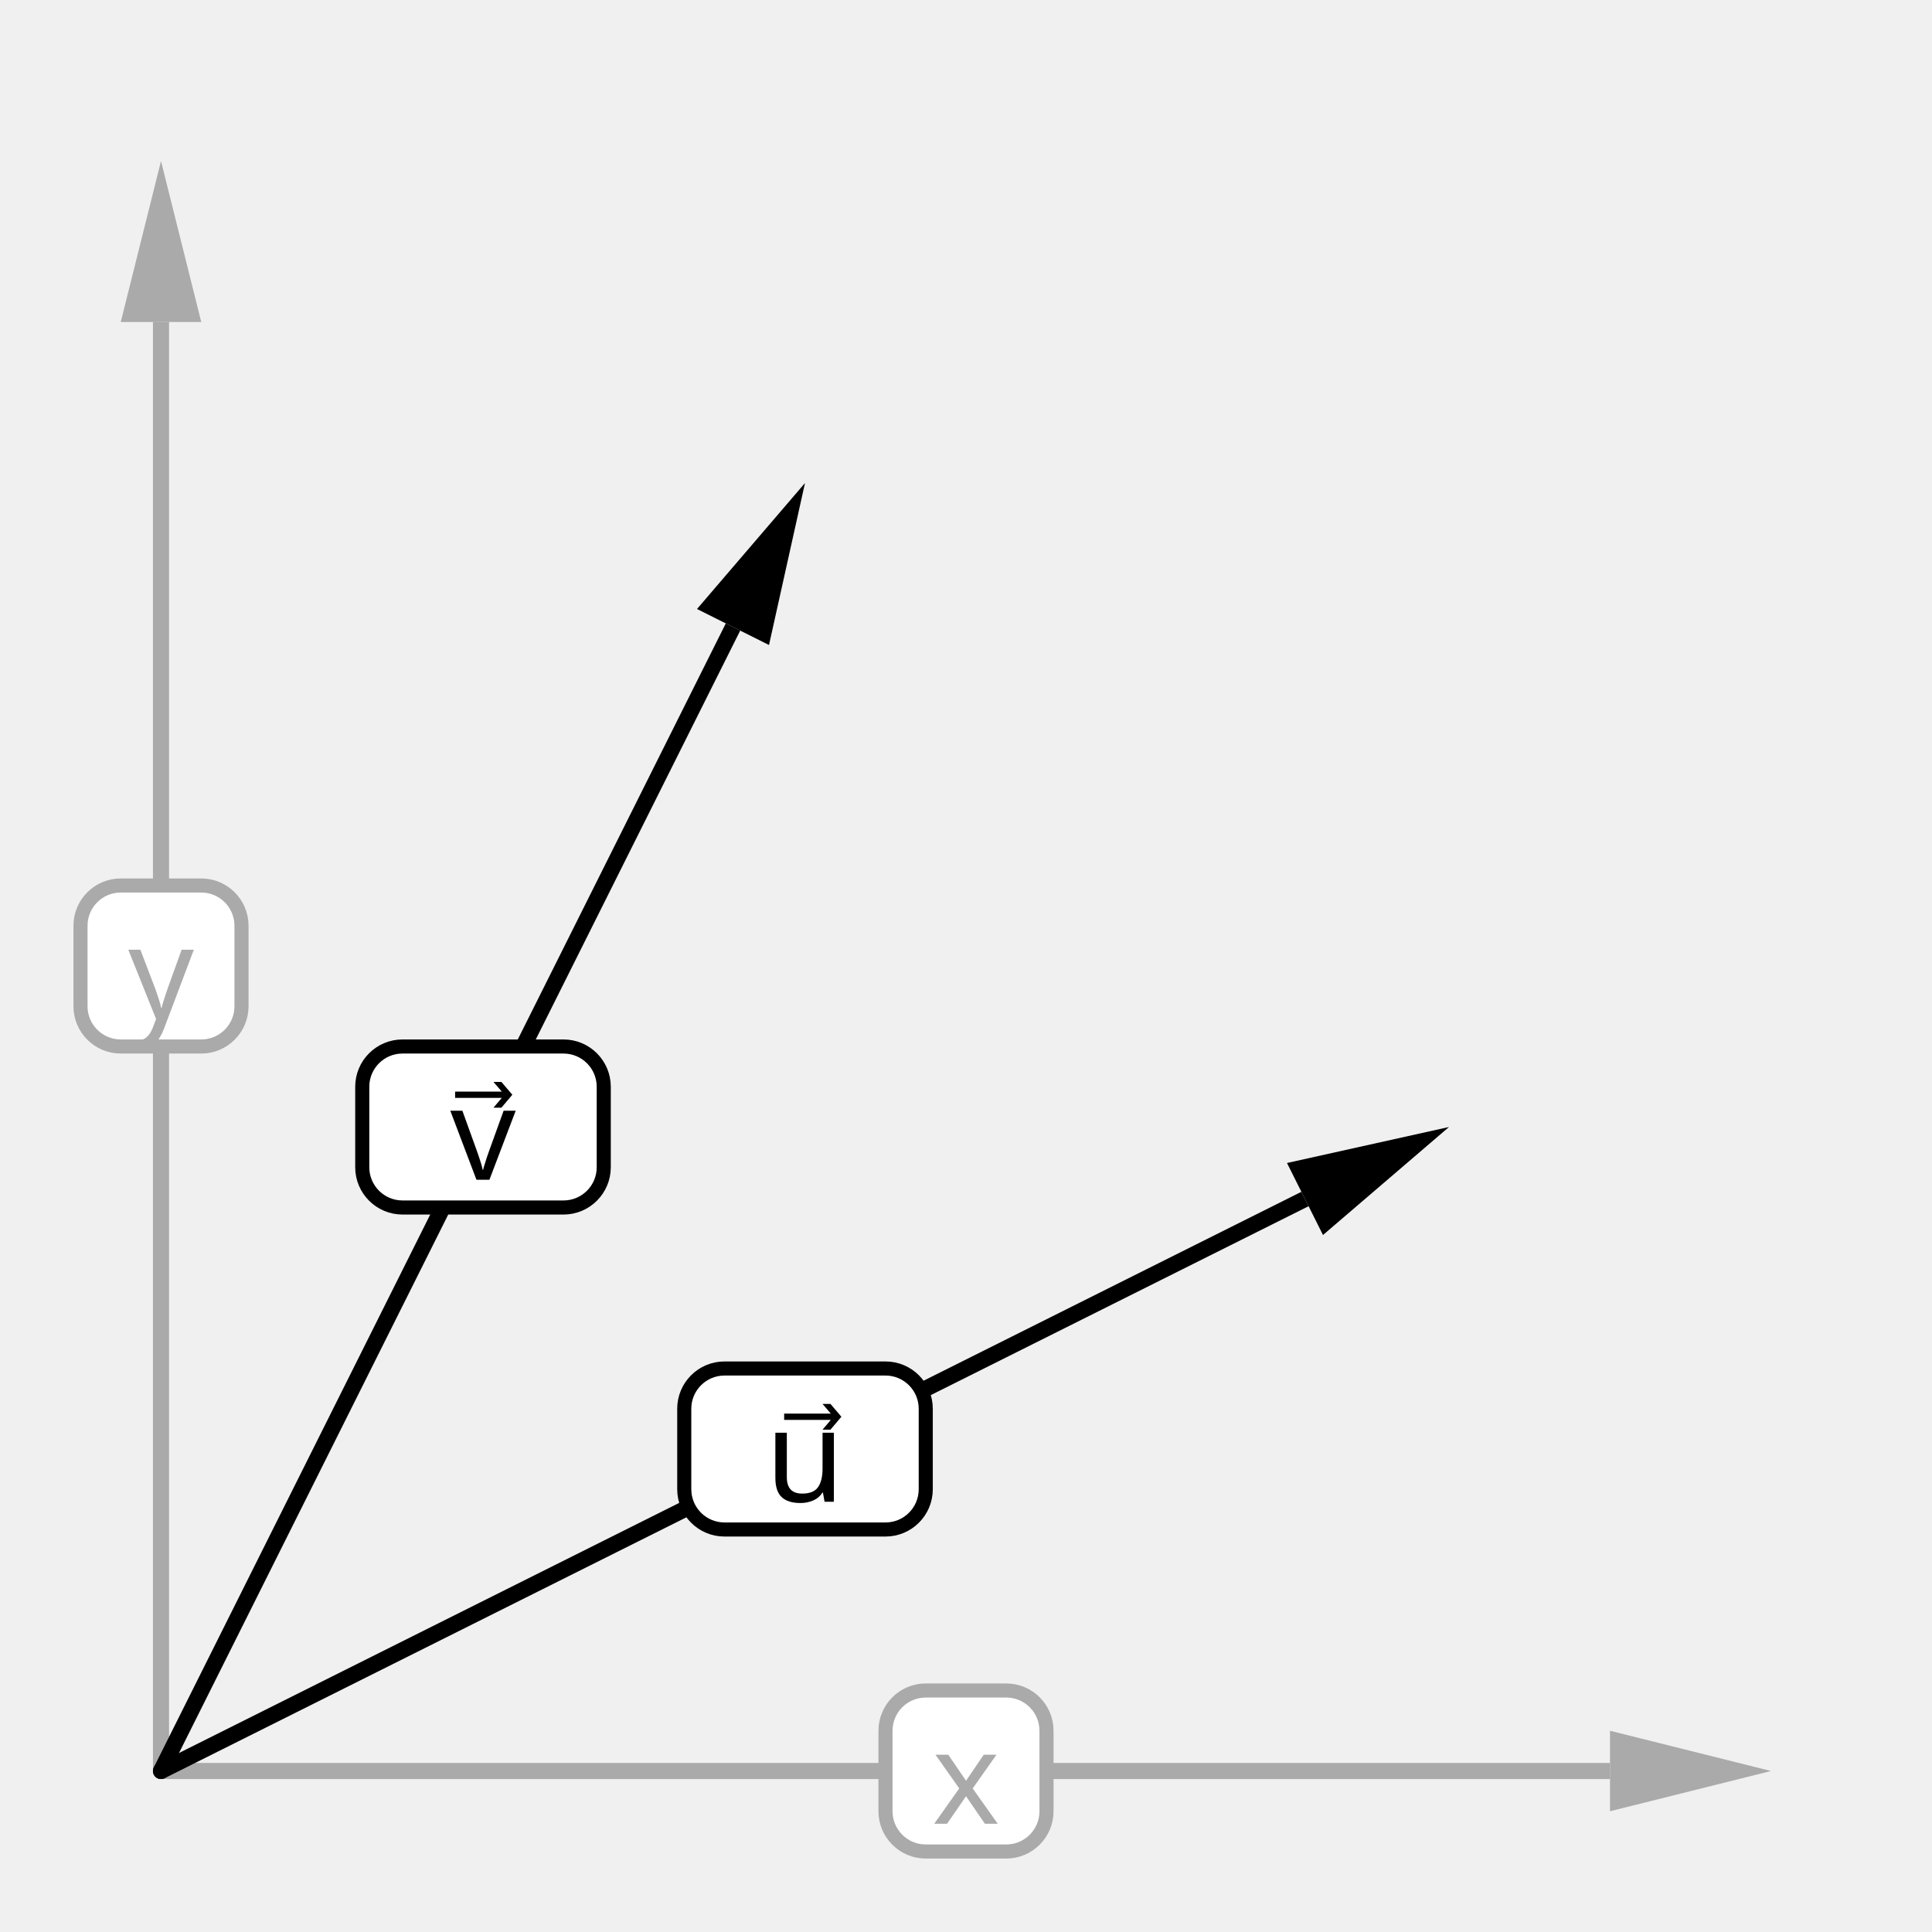
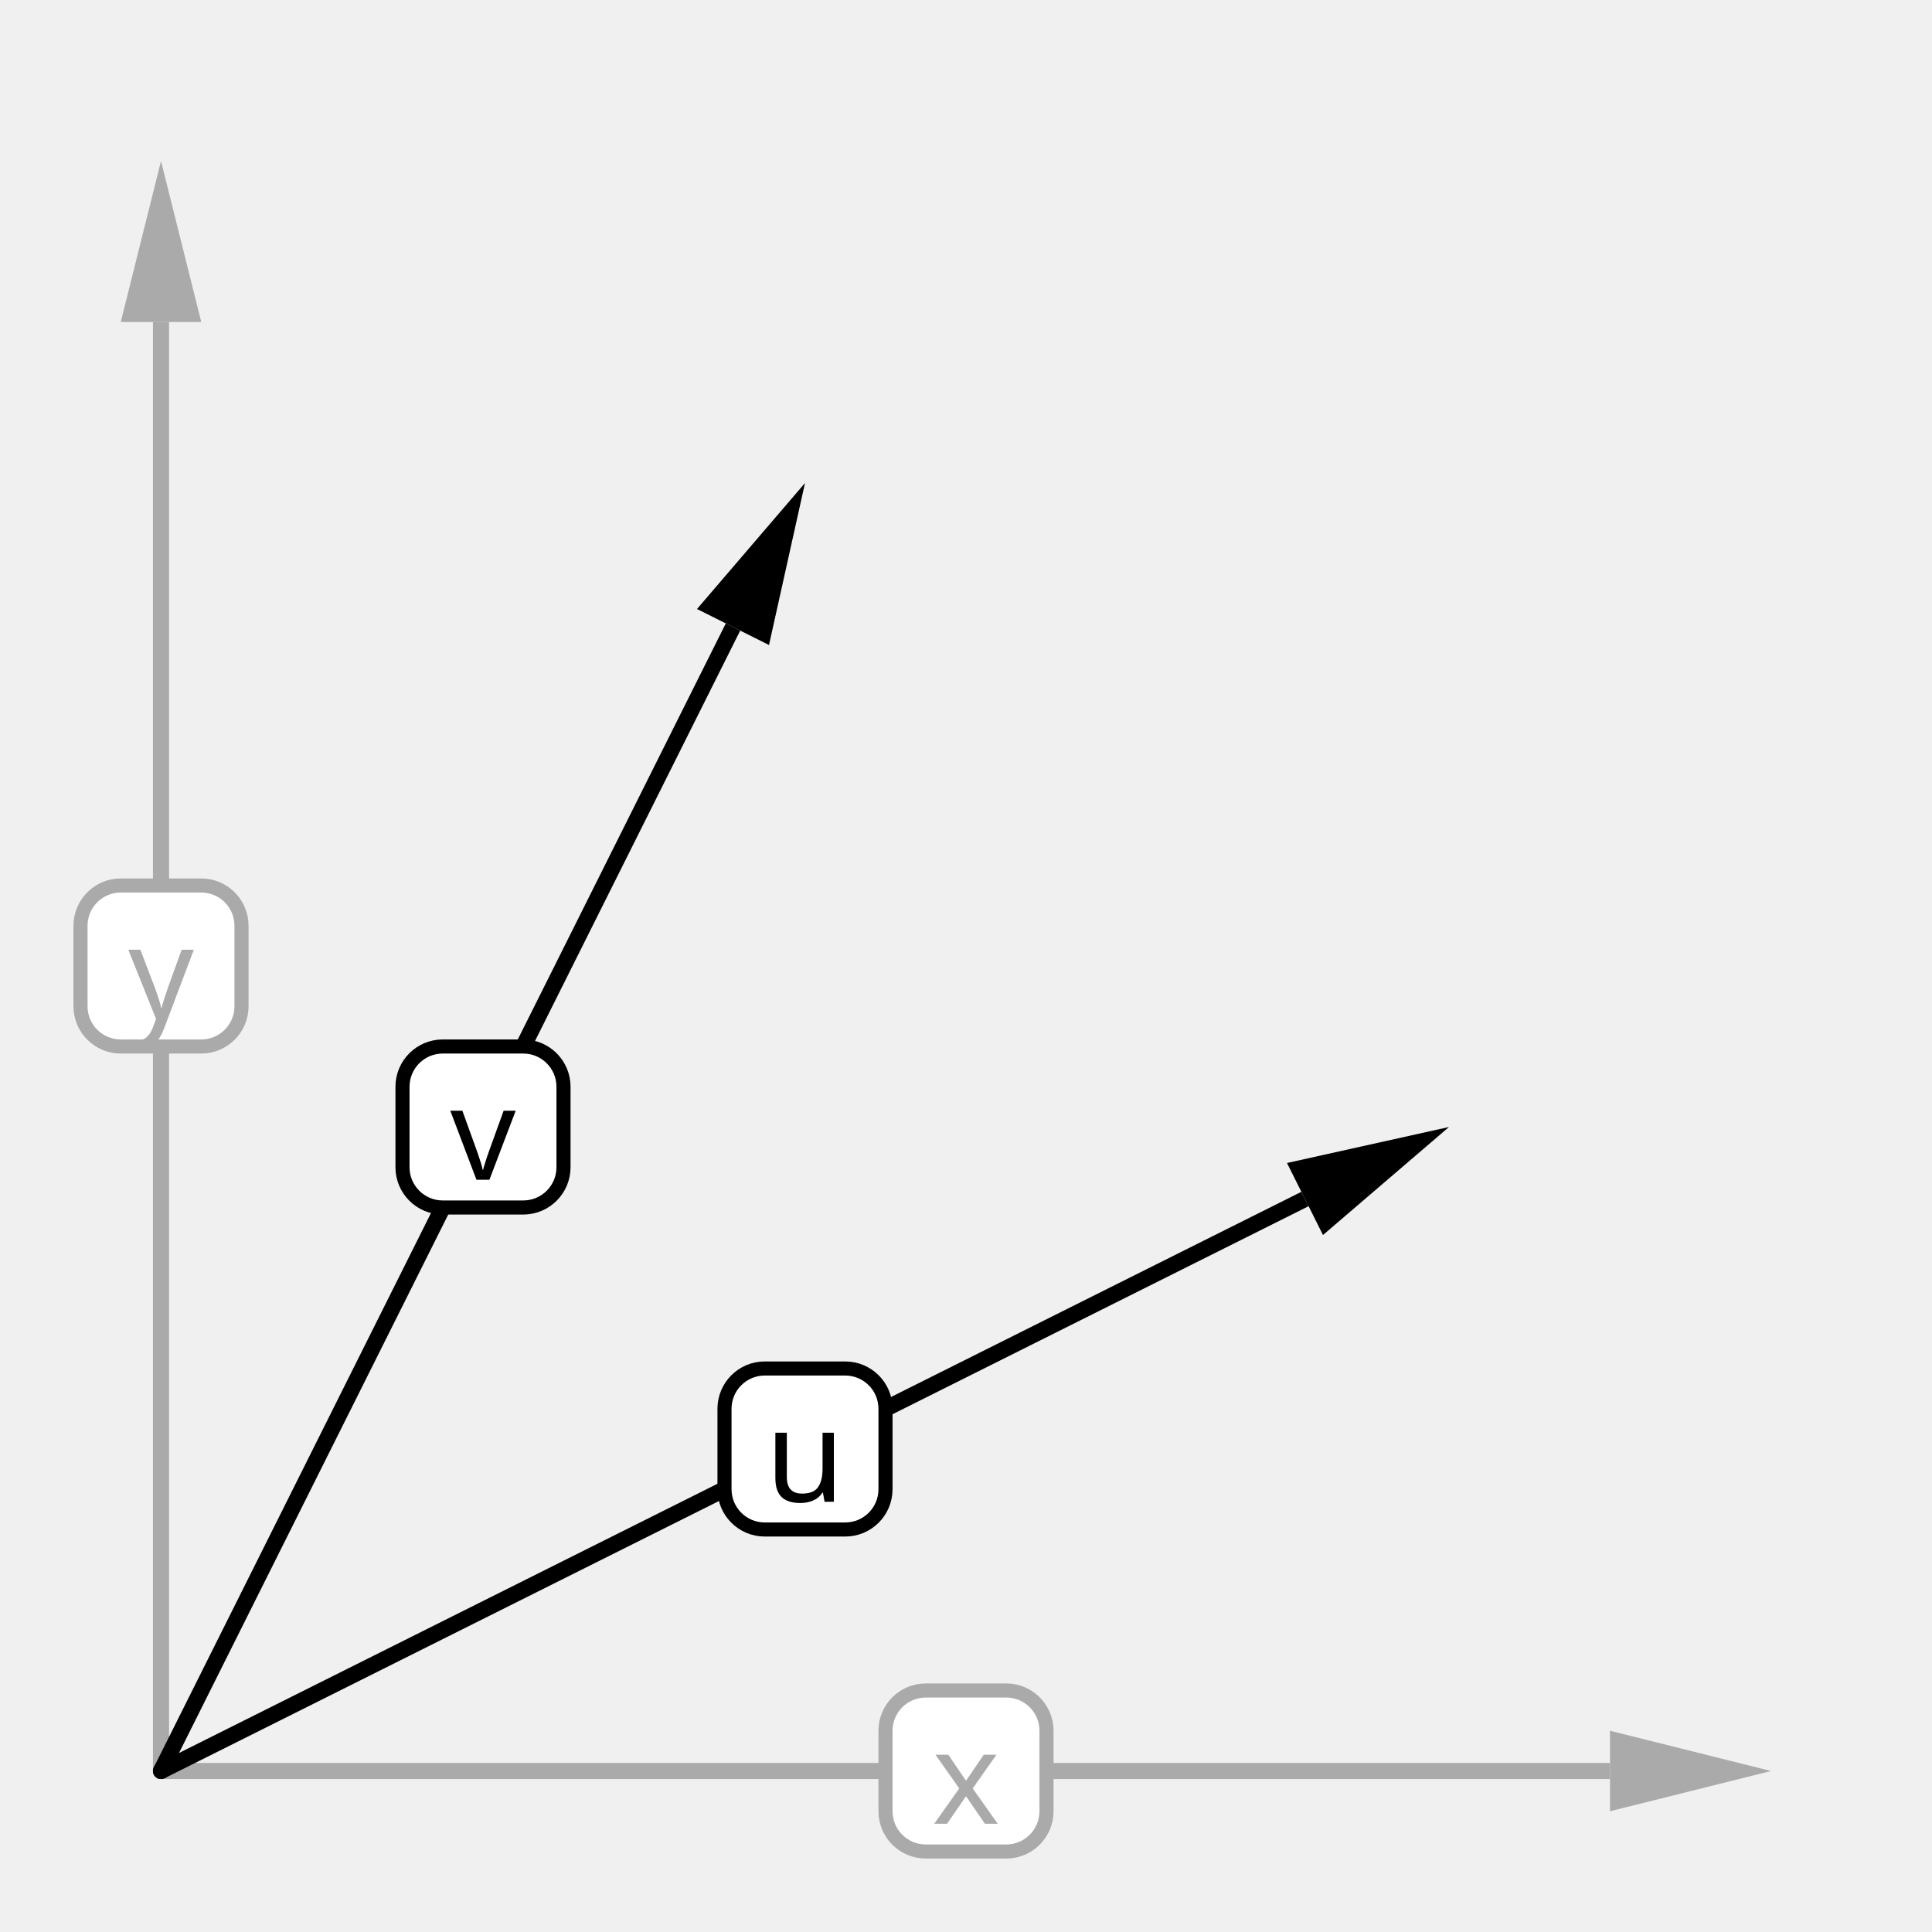
<svg xmlns="http://www.w3.org/2000/svg" width="200" height="200" viewBox="-20 -20 240 240">
  <defs>
    <pattern id="grid-1-#ccc-#fff-200-200-20-20" width="20" height="20" patternUnits="userSpaceOnUse">
      <path d="M 0 0 L 0 20 20 20 20 0 0 0" fill="#fff" stroke="#ccc" stroke-width="0.5" />
    </pattern>
  </defs>
  <rect width="200" height="200" fill="url(#grid-1-#ccc-#fff-200-200-20-20)" style="     transform: scaleY(-1);     transform-origin: 0 100px;   " />
  <defs>
    <marker id="arrowhead-0" markerWidth="10" markerHeight="5" refY="2.5" orient="auto">
      <polygon points="0 0, 10 2.5, 0 5" fill="#aaa" />
    </marker>
    <marker id="arrowbutt-0" markerWidth="4" markerHeight="4" refX="2" refY="2" orient="auto">
      <circle cx="2" cy="2" r="0.5" fill="#aaa" />
    </marker>
  </defs>
  <line x1="0" y1="200" x2="180" y2="200" stroke="#aaa" stroke-width="2" marker-start="url(#arrowbutt-0)" marker-end="url(#arrowhead-0)" />
  <rect x="90" y="190" width="20" height="20px" fill="#fff" stroke="#aaa" stroke-width="1.75" rx="5" />
  <text x="100" y="201" width="20" fill="#aaa" style="dominant-baseline: middle; text-anchor: middle; font: normal 16px sans-serif">
      x
    </text>
  <defs>
    <marker id="arrowhead-1" markerWidth="10" markerHeight="5" refY="2.5" orient="auto">
      <polygon points="0 0, 10 2.5, 0 5" fill="#aaa" />
    </marker>
    <marker id="arrowbutt-1" markerWidth="4" markerHeight="4" refX="2" refY="2" orient="auto">
      <circle cx="2" cy="2" r="0.5" fill="#aaa" />
    </marker>
  </defs>
  <line x1="0" y1="200" x2="1.1021821192326179e-14" y2="20" stroke="#aaa" stroke-width="2" marker-start="url(#arrowbutt-1)" marker-end="url(#arrowhead-1)" />
  <rect x="-10" y="90" width="20" height="20px" fill="#fff" stroke="#aaa" stroke-width="1.75" rx="5" />
  <text x="0" y="101" width="20" fill="#aaa" style="dominant-baseline: middle; text-anchor: middle; font: normal 16px sans-serif">
      y
    </text>
  <defs>
    <marker id="arrowhead-2" markerWidth="10" markerHeight="5" refY="2.5" orient="auto">
      <polygon points="0 0, 10 2.5, 0 5" fill="#000" />
    </marker>
    <marker id="arrowbutt-2" markerWidth="4" markerHeight="4" refX="2" refY="2" orient="auto">
      <circle cx="2" cy="2" r="0.5" fill="#000" />
    </marker>
  </defs>
  <line x1="0" y1="200" x2="142.111" y2="128.944" stroke="#000" stroke-width="2" marker-start="url(#arrowbutt-2)" marker-end="url(#arrowhead-2)" />
-   <rect x="65" y="150" width="30" height="20px" fill="#fff" stroke="#000" stroke-width="1.75" rx="5" />
-   <text x="80" y="161" width="30" fill="#000" style="dominant-baseline: middle; text-anchor: middle; font: normal 16px sans-serif">
-       u⃗
+   <rect x="70" y="150" width="20" height="20px" fill="#fff" stroke="#000" stroke-width="1.75" rx="5" />
+   <text x="80" y="161" width="20" fill="#000" style="dominant-baseline: middle; text-anchor: middle; font: normal 16px sans-serif">
+       u
    </text>
  <defs>
    <marker id="arrowhead-3" markerWidth="10" markerHeight="5" refY="2.5" orient="auto">
      <polygon points="0 0, 10 2.5, 0 5" fill="#000" />
    </marker>
    <marker id="arrowbutt-3" markerWidth="4" markerHeight="4" refX="2" refY="2" orient="auto">
      <circle cx="2" cy="2" r="0.5" fill="#000" />
    </marker>
  </defs>
  <line x1="0" y1="200" x2="71.056" y2="57.889" stroke="#000" stroke-width="2" marker-start="url(#arrowbutt-3)" marker-end="url(#arrowhead-3)" />
-   <rect x="25" y="110" width="30" height="20px" fill="#fff" stroke="#000" stroke-width="1.75" rx="5" />
-   <text x="40" y="121" width="30" fill="#000" style="dominant-baseline: middle; text-anchor: middle; font: normal 16px sans-serif">
-       v⃗
+   <rect x="30" y="110" width="20" height="20px" fill="#fff" stroke="#000" stroke-width="1.75" rx="5" />
+   <text x="40" y="121" width="20" fill="#000" style="dominant-baseline: middle; text-anchor: middle; font: normal 16px sans-serif">
+       v
    </text>
</svg>
